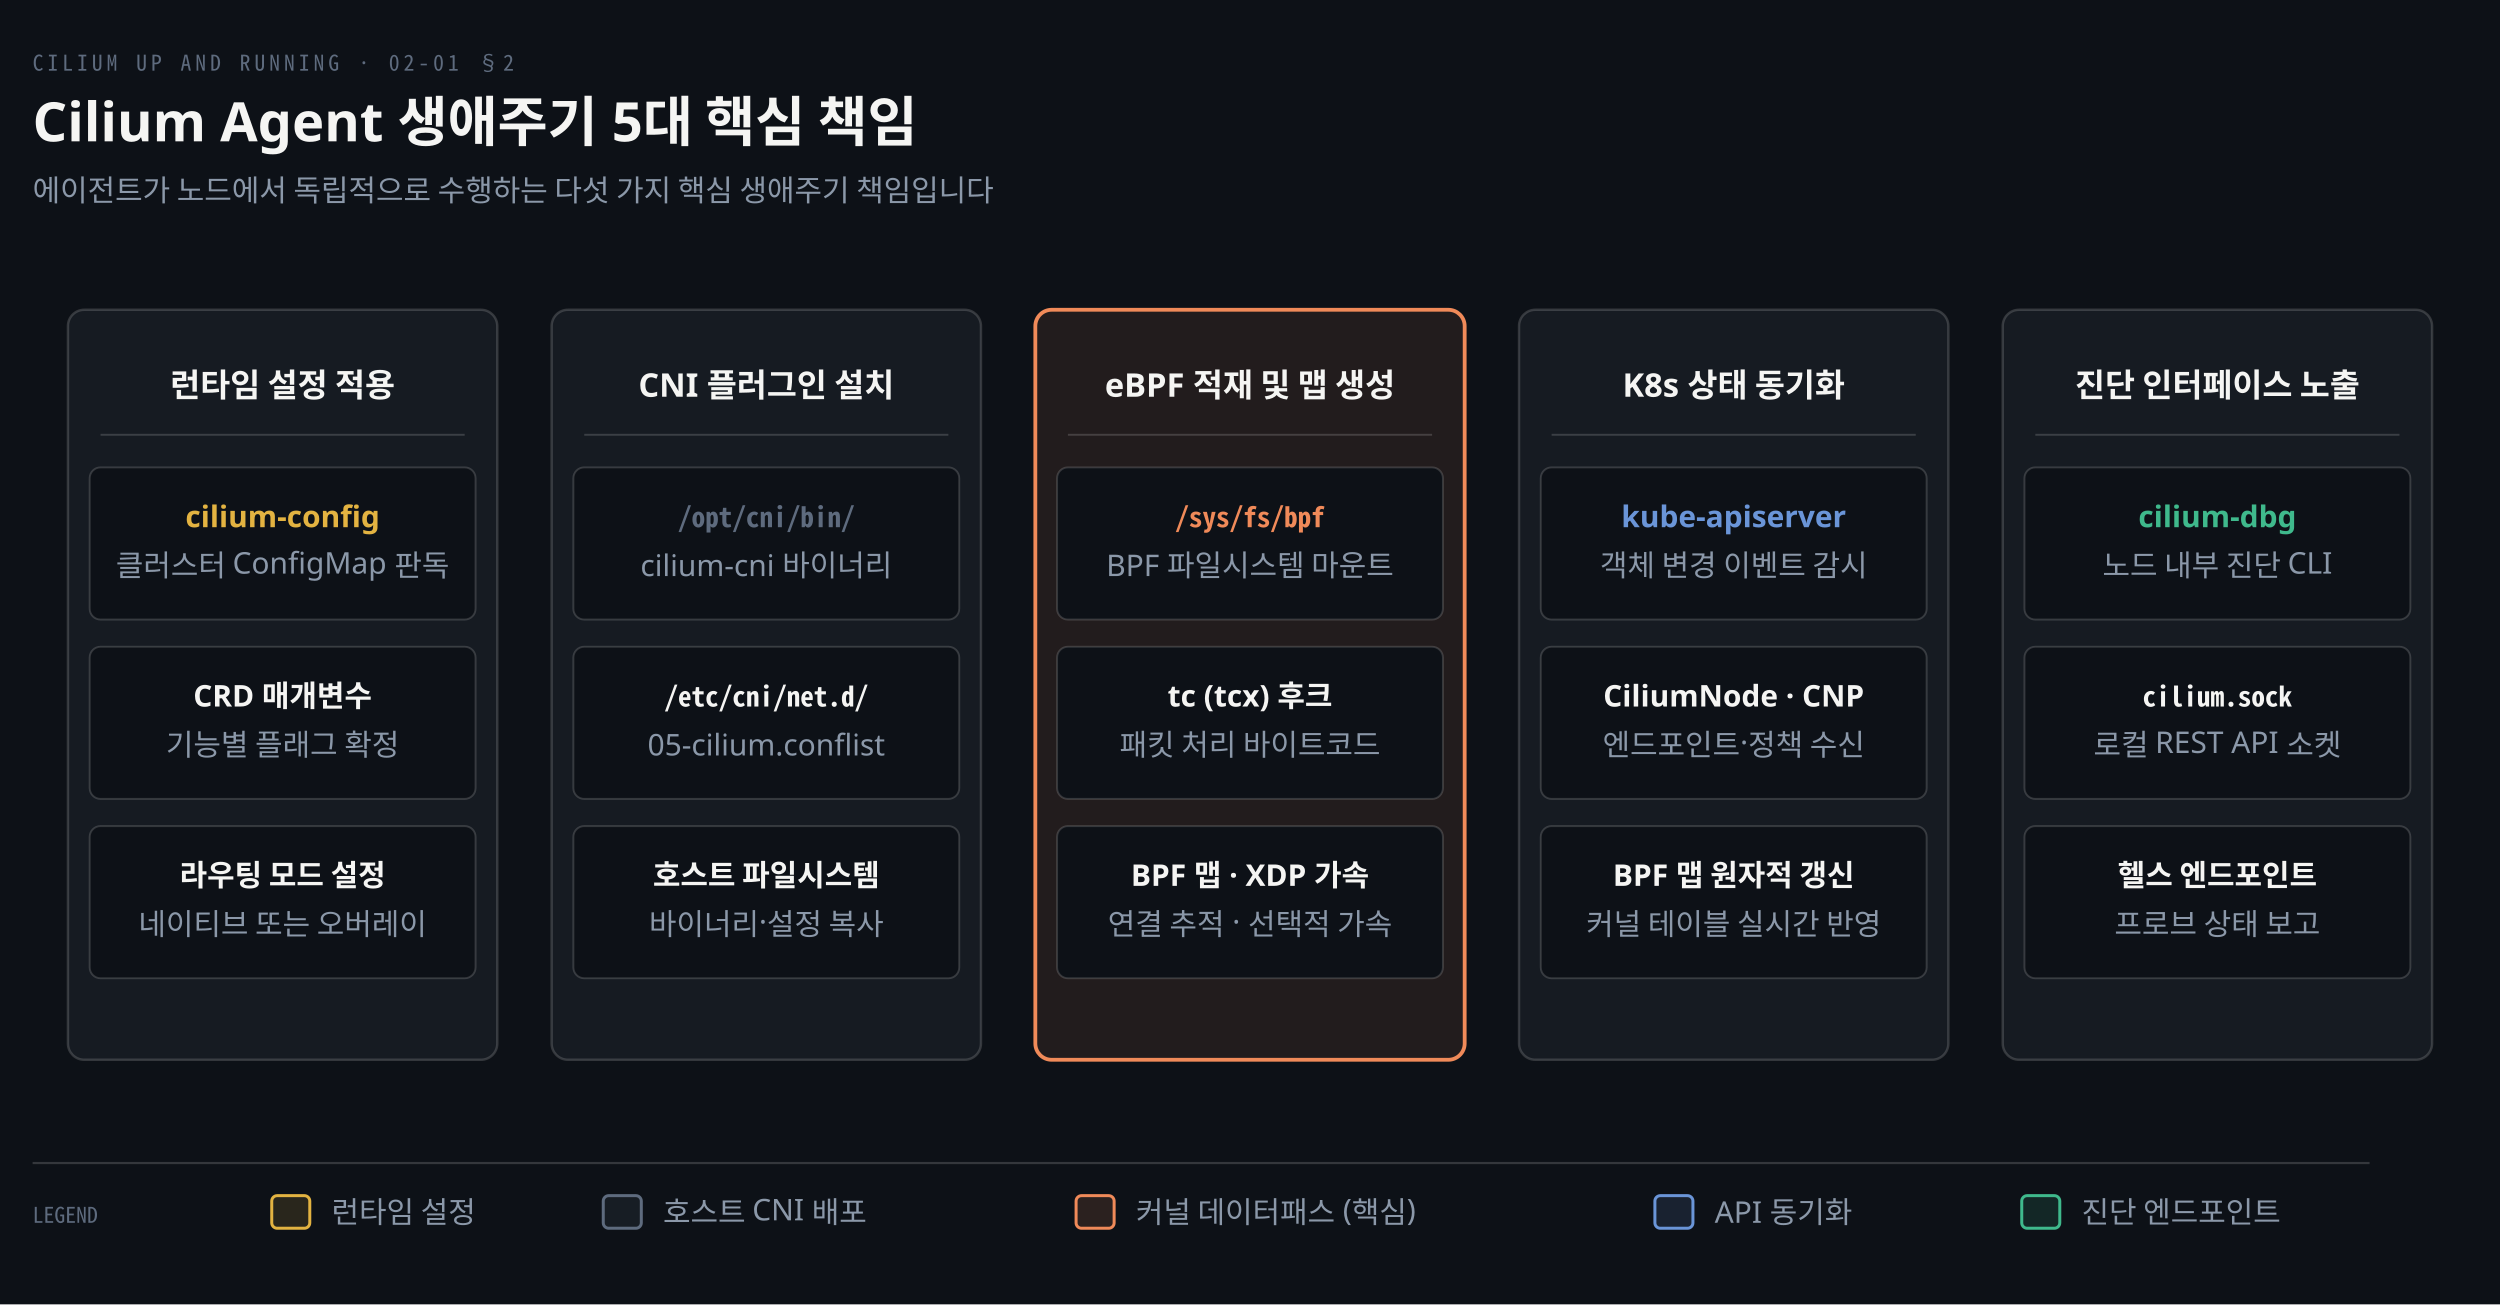
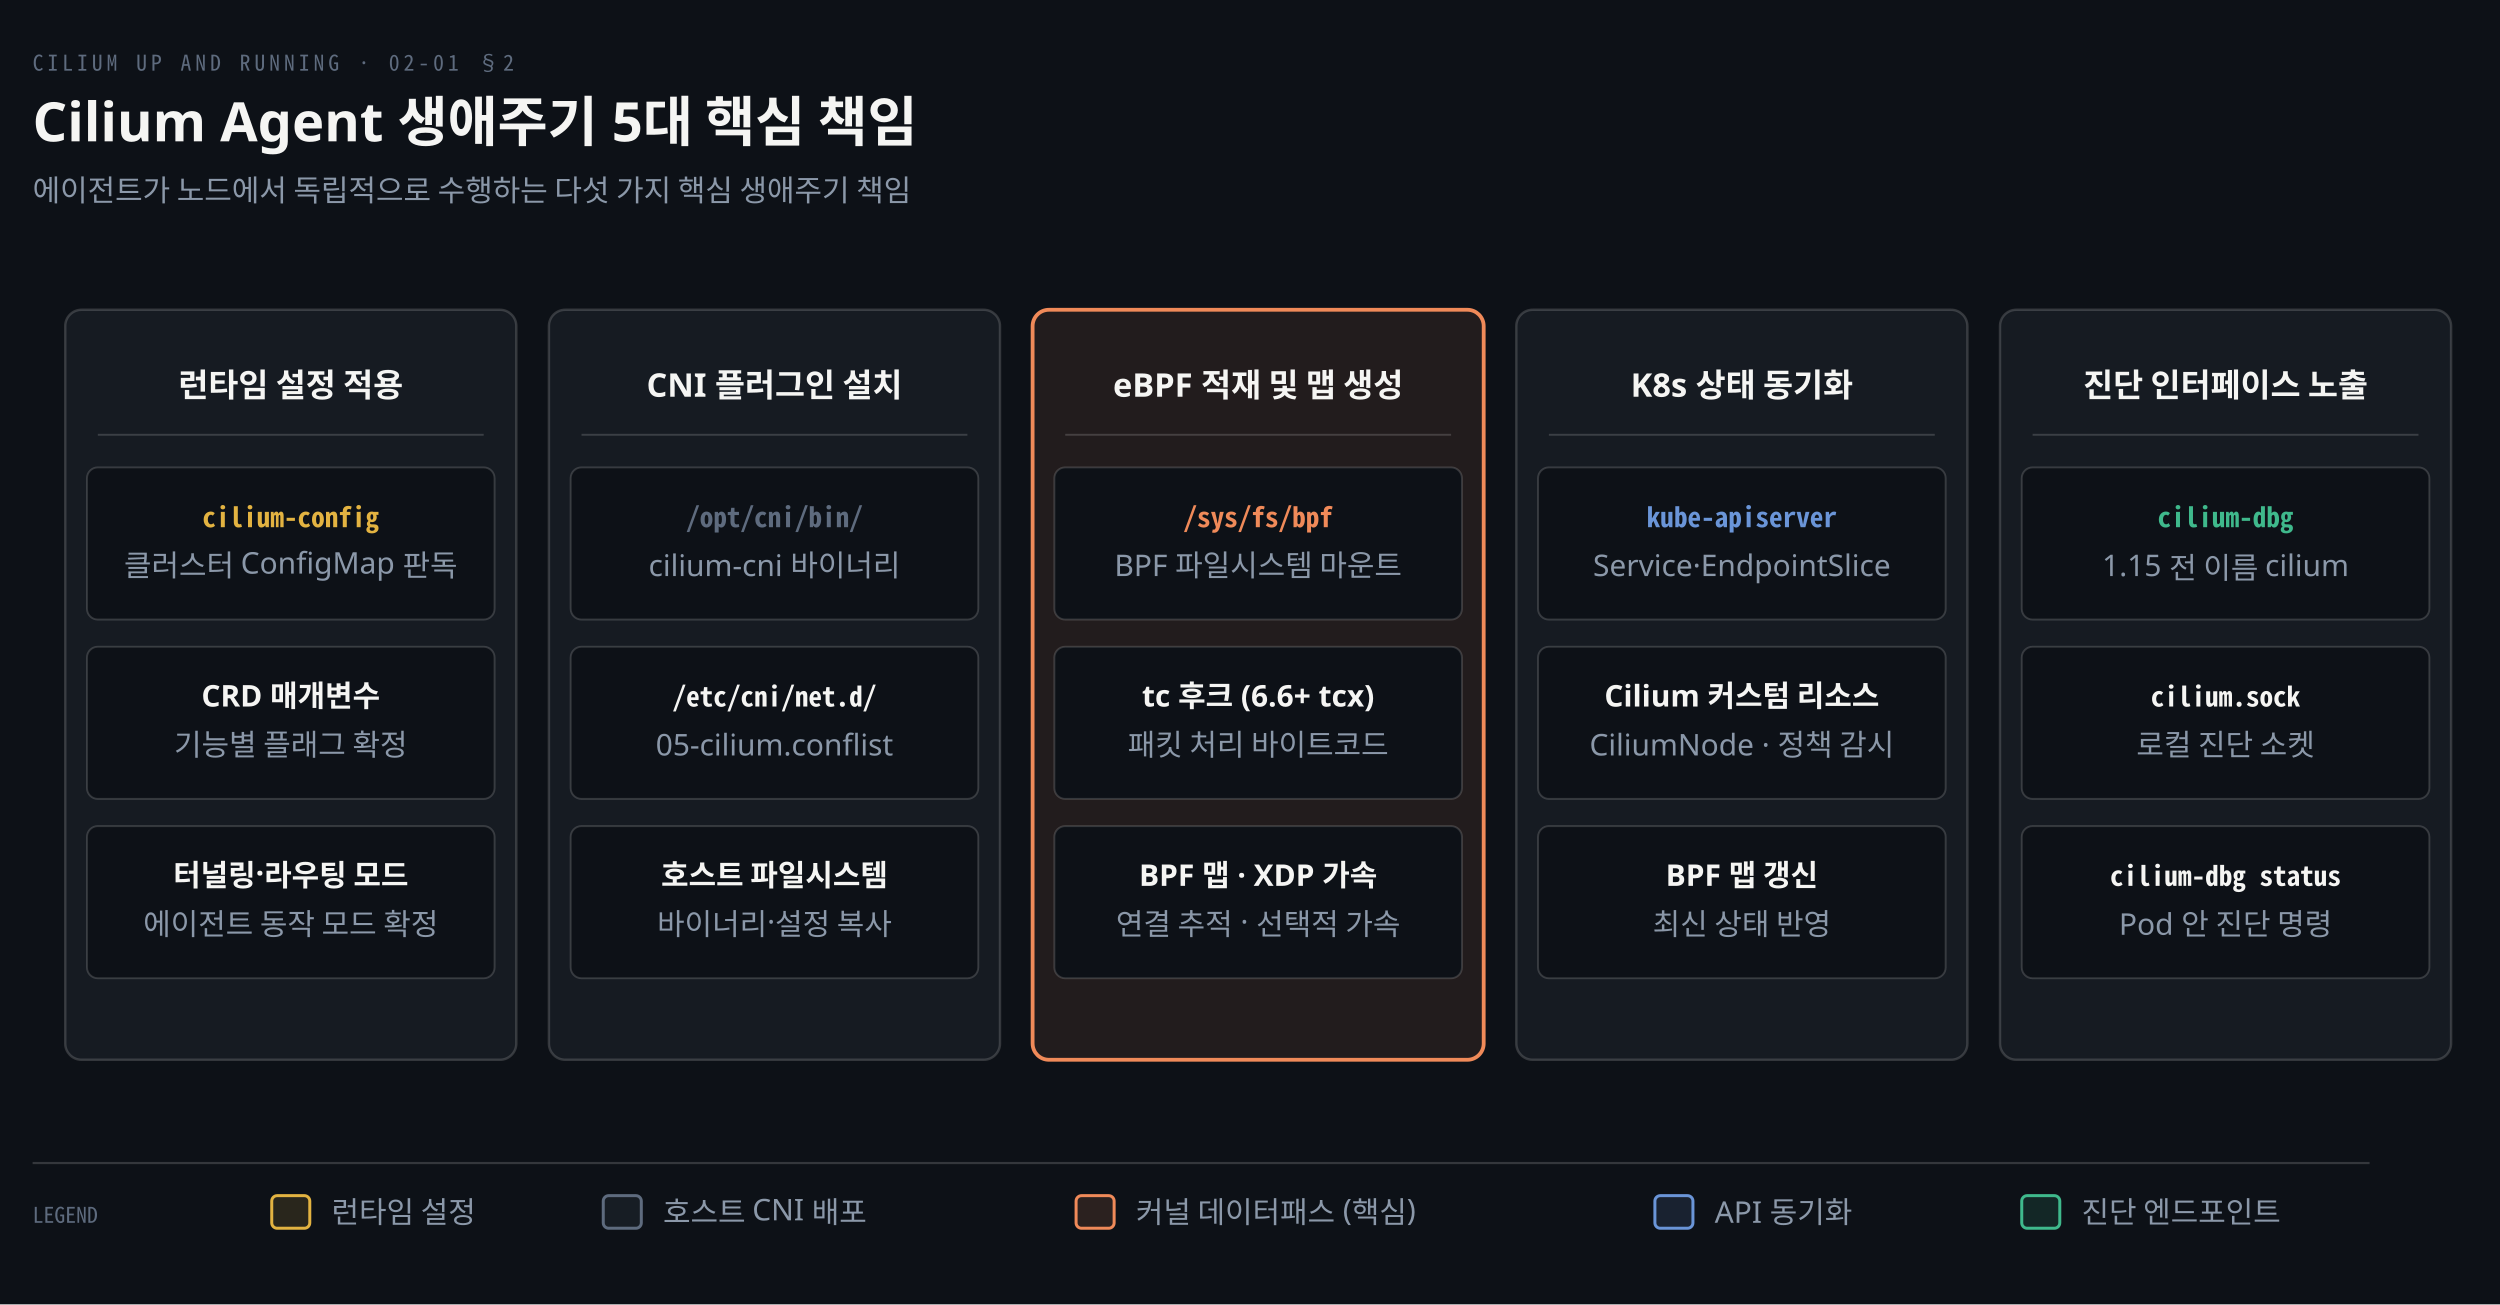
<svg xmlns="http://www.w3.org/2000/svg" viewBox="0 0 920 480" width="100%" role="img" aria-labelledby="dt dd">
  <defs>
    <marker id="ar" viewBox="0 0 8 8" refX="7" refY="4" markerWidth="6.5" markerHeight="6.5" orient="auto">
      <path d="M0 0 L8 4 L0 8 z" fill="#8B98A9" />
    </marker>
    <marker id="ok" viewBox="0 0 8 8" refX="7" refY="4" markerWidth="6.5" markerHeight="6.5" orient="auto">
      <path d="M0 0 L8 4 L0 8 z" fill="#3FB98C" />
    </marker>
    <marker id="warn" viewBox="0 0 8 8" refX="7" refY="4" markerWidth="6.5" markerHeight="6.5" orient="auto">
      <path d="M0 0 L8 4 L0 8 z" fill="#E3B341" />
    </marker>
    <marker id="bad" viewBox="0 0 8 8" refX="7" refY="4" markerWidth="6.5" markerHeight="6.5" orient="auto">
      <path d="M0 0 L8 4 L0 8 z" fill="#F0616D" />
    </marker>
    <marker id="info" viewBox="0 0 8 8" refX="7" refY="4" markerWidth="6.5" markerHeight="6.5" orient="auto">
      <path d="M0 0 L8 4 L0 8 z" fill="#6A95D8" />
    </marker>
    <marker id="acc" viewBox="0 0 8 8" refX="7" refY="4" markerWidth="6.5" markerHeight="6.5" orient="auto">
      <path d="M0 0 L8 4 L0 8 z" fill="#F08A59" />
    </marker>
    <marker id="soft" viewBox="0 0 8 8" refX="7" refY="4" markerWidth="6.5" markerHeight="6.5" orient="auto">
      <path d="M0 0 L8 4 L0 8 z" fill="#5E6B7E" />
    </marker>
  </defs>
  <rect width="920" height="480" fill="#0D1117" />
  <text x="12" y="26" font-family="'Geist Mono','Noto Sans Mono CJK KR',monospace" font-size="8" letter-spacing="0.18em" fill="#5E6B7E">CILIUM UP AND RUNNING · 02-01 §2</text>
  <text x="12" y="52" font-family="'Geist','Apple SD Gothic Neo','Noto Sans KR','Malgun Gothic',sans-serif" font-size="20" font-weight="600" fill="#F5F5F3">Cilium Agent 생애주기 5대 핵심 책임</text>
-   <text x="12" y="74" font-family="'Geist','Apple SD Gothic Neo','Noto Sans KR','Malgun Gothic',sans-serif" font-size="11" fill="#8B98A9">에이전트가 노드에서 독립적으로 수행하는 다섯 가지 핵심 생애주기 책임입니다</text>
-   <rect x="25" y="114" width="158" height="276" rx="6" fill="#161B22" stroke="rgba(191,192,192,0.22)" stroke-width="0.9" />
-   <text x="104.0" y="146" text-anchor="middle" font-family="'Geist','Apple SD Gothic Neo','Noto Sans KR','Malgun Gothic',sans-serif" font-size="12" font-weight="600" fill="#F5F5F3">런타임 설정 적용</text>
-   <line x1="37" y1="160" x2="171" y2="160" stroke="rgba(191,192,192,0.22)" stroke-width="0.7" />
-   <rect x="33" y="172" width="142" height="56" rx="4" fill="#0D1117" stroke="rgba(191,192,192,0.22)" stroke-width="0.7" />
-   <text x="104.0" y="194" text-anchor="middle" font-family="'Geist','Apple SD Gothic Neo','Noto Sans KR','Malgun Gothic',sans-serif" font-size="11" font-weight="600" fill="#E3B341">cilium-config</text>
-   <text x="104.0" y="212" text-anchor="middle" font-family="'Geist','Apple SD Gothic Neo','Noto Sans KR','Malgun Gothic',sans-serif" font-size="11" font-weight="400" fill="#8B98A9">클러스터 ConfigMap 판독</text>
-   <rect x="33" y="238" width="142" height="56" rx="4" fill="#0D1117" stroke="rgba(191,192,192,0.22)" stroke-width="0.7" />
-   <text x="104.0" y="260" text-anchor="middle" font-family="'Geist','Apple SD Gothic Neo','Noto Sans KR','Malgun Gothic',sans-serif" font-size="11" font-weight="600" fill="#F5F5F3">CRD 매개변수</text>
-   <text x="104.0" y="278" text-anchor="middle" font-family="'Geist','Apple SD Gothic Neo','Noto Sans KR','Malgun Gothic',sans-serif" font-size="11" font-weight="400" fill="#8B98A9">기능별 플래그 확정</text>
-   <rect x="33" y="304" width="142" height="56" rx="4" fill="#0D1117" stroke="rgba(191,192,192,0.22)" stroke-width="0.7" />
-   <text x="104.0" y="326" text-anchor="middle" font-family="'Geist','Apple SD Gothic Neo','Noto Sans KR','Malgun Gothic',sans-serif" font-size="11" font-weight="600" fill="#F5F5F3">라우팅 모드 설정</text>
-   <text x="104.0" y="344" text-anchor="middle" font-family="'Geist','Apple SD Gothic Neo','Noto Sans KR','Malgun Gothic',sans-serif" font-size="11" font-weight="400" fill="#8B98A9">네이티브 또는 오버레이</text>
-   <rect x="203" y="114" width="158" height="276" rx="6" fill="#161B22" stroke="rgba(191,192,192,0.22)" stroke-width="0.9" />
-   <text x="282.0" y="146" text-anchor="middle" font-family="'Geist','Apple SD Gothic Neo','Noto Sans KR','Malgun Gothic',sans-serif" font-size="12" font-weight="600" fill="#F5F5F3">CNI 플러그인 설치</text>
-   <line x1="215" y1="160" x2="349" y2="160" stroke="rgba(191,192,192,0.22)" stroke-width="0.7" />
-   <rect x="211" y="172" width="142" height="56" rx="4" fill="#0D1117" stroke="rgba(191,192,192,0.22)" stroke-width="0.7" />
-   <text x="282.0" y="194" text-anchor="middle" font-family="'Geist Mono','Noto Sans Mono CJK KR',monospace" font-size="10" font-weight="600" fill="#5E6B7E">/opt/cni/bin/</text>
-   <text x="282.0" y="212" text-anchor="middle" font-family="'Geist','Apple SD Gothic Neo','Noto Sans KR','Malgun Gothic',sans-serif" font-size="11" font-weight="400" fill="#8B98A9">cilium-cni 바이너리</text>
-   <rect x="211" y="238" width="142" height="56" rx="4" fill="#0D1117" stroke="rgba(191,192,192,0.22)" stroke-width="0.7" />
-   <text x="282.0" y="260" text-anchor="middle" font-family="'Geist Mono','Noto Sans Mono CJK KR',monospace" font-size="10" font-weight="600" fill="#F5F5F3">/etc/cni/net.d/</text>
-   <text x="282.0" y="278" text-anchor="middle" font-family="'Geist','Apple SD Gothic Neo','Noto Sans KR','Malgun Gothic',sans-serif" font-size="11" font-weight="400" fill="#8B98A9">05-cilium.conflist</text>
-   <rect x="211" y="304" width="142" height="56" rx="4" fill="#0D1117" stroke="rgba(191,192,192,0.22)" stroke-width="0.7" />
-   <text x="282.0" y="326" text-anchor="middle" font-family="'Geist','Apple SD Gothic Neo','Noto Sans KR','Malgun Gothic',sans-serif" font-size="11" font-weight="600" fill="#F5F5F3">호스트 파일시스템</text>
-   <text x="282.0" y="344" text-anchor="middle" font-family="'Geist','Apple SD Gothic Neo','Noto Sans KR','Malgun Gothic',sans-serif" font-size="11" font-weight="400" fill="#8B98A9">바이너리·설정 복사</text>
-   <rect x="381" y="114" width="158" height="276" rx="6" fill="#F08A5918" stroke="#F08A59" stroke-width="1.4" />
-   <text x="460.0" y="146" text-anchor="middle" font-family="'Geist','Apple SD Gothic Neo','Noto Sans KR','Malgun Gothic',sans-serif" font-size="12" font-weight="600" fill="#F5F5F3">eBPF 적재 및 맵 생성</text>
-   <line x1="393" y1="160" x2="527" y2="160" stroke="rgba(191,192,192,0.22)" stroke-width="0.7" />
-   <rect x="389" y="172" width="142" height="56" rx="4" fill="#0D1117" stroke="rgba(191,192,192,0.22)" stroke-width="0.7" />
-   <text x="460.0" y="194" text-anchor="middle" font-family="'Geist Mono','Noto Sans Mono CJK KR',monospace" font-size="10" font-weight="600" fill="#F08A59">/sys/fs/bpf</text>
-   <text x="460.0" y="212" text-anchor="middle" font-family="'Geist','Apple SD Gothic Neo','Noto Sans KR','Malgun Gothic',sans-serif" font-size="11" font-weight="400" fill="#8B98A9">BPF 파일시스템 마운트</text>
-   <rect x="389" y="238" width="142" height="56" rx="4" fill="#0D1117" stroke="rgba(191,192,192,0.22)" stroke-width="0.7" />
-   <text x="460.0" y="260" text-anchor="middle" font-family="'Geist','Apple SD Gothic Neo','Noto Sans KR','Malgun Gothic',sans-serif" font-size="11" font-weight="600" fill="#F5F5F3">tc (tcx) 후크</text>
-   <text x="460.0" y="278" text-anchor="middle" font-family="'Geist','Apple SD Gothic Neo','Noto Sans KR','Malgun Gothic',sans-serif" font-size="11" font-weight="400" fill="#8B98A9">패킷 처리 바이트코드</text>
-   <rect x="389" y="304" width="142" height="56" rx="4" fill="#0D1117" stroke="rgba(191,192,192,0.22)" stroke-width="0.7" />
-   <text x="460.0" y="326" text-anchor="middle" font-family="'Geist','Apple SD Gothic Neo','Noto Sans KR','Malgun Gothic',sans-serif" font-size="11" font-weight="600" fill="#F5F5F3">BPF 맵 · XDP 가속</text>
-   <text x="460.0" y="344" text-anchor="middle" font-family="'Geist','Apple SD Gothic Neo','Noto Sans KR','Malgun Gothic',sans-serif" font-size="11" font-weight="400" fill="#8B98A9">연결 추적 · 선택적 가속</text>
-   <rect x="559" y="114" width="158" height="276" rx="6" fill="#161B22" stroke="rgba(191,192,192,0.22)" stroke-width="0.9" />
-   <text x="638.0" y="146" text-anchor="middle" font-family="'Geist','Apple SD Gothic Neo','Noto Sans KR','Malgun Gothic',sans-serif" font-size="12" font-weight="600" fill="#F5F5F3">K8s 상태 동기화</text>
-   <line x1="571" y1="160" x2="705" y2="160" stroke="rgba(191,192,192,0.22)" stroke-width="0.7" />
-   <rect x="567" y="172" width="142" height="56" rx="4" fill="#0D1117" stroke="rgba(191,192,192,0.22)" stroke-width="0.7" />
-   <text x="638.0" y="194" text-anchor="middle" font-family="'Geist','Apple SD Gothic Neo','Noto Sans KR','Malgun Gothic',sans-serif" font-size="11" font-weight="600" fill="#6A95D8">kube-apiserver</text>
-   <text x="638.0" y="212" text-anchor="middle" font-family="'Geist','Apple SD Gothic Neo','Noto Sans KR','Malgun Gothic',sans-serif" font-size="11" font-weight="400" fill="#8B98A9">객체 변경 이벤트 감시</text>
-   <rect x="567" y="238" width="142" height="56" rx="4" fill="#0D1117" stroke="rgba(191,192,192,0.22)" stroke-width="0.7" />
-   <text x="638.0" y="260" text-anchor="middle" font-family="'Geist','Apple SD Gothic Neo','Noto Sans KR','Malgun Gothic',sans-serif" font-size="11" font-weight="600" fill="#F5F5F3">CiliumNode · CNP</text>
-   <text x="638.0" y="278" text-anchor="middle" font-family="'Geist','Apple SD Gothic Neo','Noto Sans KR','Malgun Gothic',sans-serif" font-size="11" font-weight="400" fill="#8B98A9">엔드포인트·정책 수신</text>
-   <rect x="567" y="304" width="142" height="56" rx="4" fill="#0D1117" stroke="rgba(191,192,192,0.22)" stroke-width="0.7" />
-   <text x="638.0" y="326" text-anchor="middle" font-family="'Geist','Apple SD Gothic Neo','Noto Sans KR','Malgun Gothic',sans-serif" font-size="11" font-weight="600" fill="#F5F5F3">BPF 맵 원자적 갱신</text>
-   <text x="638.0" y="344" text-anchor="middle" font-family="'Geist','Apple SD Gothic Neo','Noto Sans KR','Malgun Gothic',sans-serif" font-size="11" font-weight="400" fill="#8B98A9">커널 테이블 실시간 반영</text>
-   <rect x="737" y="114" width="158" height="276" rx="6" fill="#161B22" stroke="rgba(191,192,192,0.22)" stroke-width="0.9" />
-   <text x="816.0" y="146" text-anchor="middle" font-family="'Geist','Apple SD Gothic Neo','Noto Sans KR','Malgun Gothic',sans-serif" font-size="12" font-weight="600" fill="#F5F5F3">진단 인터페이스 노출</text>
-   <line x1="749" y1="160" x2="883" y2="160" stroke="rgba(191,192,192,0.22)" stroke-width="0.7" />
-   <rect x="745" y="172" width="142" height="56" rx="4" fill="#0D1117" stroke="rgba(191,192,192,0.22)" stroke-width="0.7" />
-   <text x="816.0" y="194" text-anchor="middle" font-family="'Geist','Apple SD Gothic Neo','Noto Sans KR','Malgun Gothic',sans-serif" font-size="11" font-weight="600" fill="#3FB98C">cilium-dbg</text>
-   <text x="816.0" y="212" text-anchor="middle" font-family="'Geist','Apple SD Gothic Neo','Noto Sans KR','Malgun Gothic',sans-serif" font-size="11" font-weight="400" fill="#8B98A9">노드 내부 진단 CLI</text>
-   <rect x="745" y="238" width="142" height="56" rx="4" fill="#0D1117" stroke="rgba(191,192,192,0.22)" stroke-width="0.7" />
-   <text x="816.0" y="260" text-anchor="middle" font-family="'Geist Mono','Noto Sans Mono CJK KR',monospace" font-size="10" font-weight="600" fill="#F5F5F3">cilium.sock</text>
-   <text x="816.0" y="278" text-anchor="middle" font-family="'Geist','Apple SD Gothic Neo','Noto Sans KR','Malgun Gothic',sans-serif" font-size="11" font-weight="400" fill="#8B98A9">로컬 REST API 소켓</text>
-   <rect x="745" y="304" width="142" height="56" rx="4" fill="#0D1117" stroke="rgba(191,192,192,0.22)" stroke-width="0.7" />
-   <text x="816.0" y="326" text-anchor="middle" font-family="'Geist','Apple SD Gothic Neo','Noto Sans KR','Malgun Gothic',sans-serif" font-size="11" font-weight="600" fill="#F5F5F3">헬스 엔드포인트</text>
-   <text x="816.0" y="344" text-anchor="middle" font-family="'Geist','Apple SD Gothic Neo','Noto Sans KR','Malgun Gothic',sans-serif" font-size="11" font-weight="400" fill="#8B98A9">프로브 상태 보고</text>
+   <text x="12" y="74" font-family="'Geist','Apple SD Gothic Neo','Noto Sans KR','Malgun Gothic',sans-serif" font-size="11" fill="#8B98A9">에이전트가 노드에서 독립적으로 수행하는 다섯 가지 핵심 생애주기 책임</text>
+   <rect x="24" y="114" width="166" height="276" rx="6" fill="#161B22" stroke="rgba(191,192,192,0.22)" stroke-width="0.9" />
+   <text x="107.0" y="146" text-anchor="middle" font-family="'Geist','Apple SD Gothic Neo','Noto Sans KR','Malgun Gothic',sans-serif" font-size="12" font-weight="600" fill="#F5F5F3">런타임 설정 적용</text>
+   <line x1="36" y1="160" x2="178" y2="160" stroke="rgba(191,192,192,0.22)" stroke-width="0.7" />
+   <rect x="32" y="172" width="150" height="56" rx="4" fill="#0D1117" stroke="rgba(191,192,192,0.22)" stroke-width="0.7" />
+   <text x="107.0" y="194" text-anchor="middle" font-family="'Geist Mono','Noto Sans Mono CJK KR',monospace" font-size="10" font-weight="600" fill="#E3B341">cilium-config</text>
+   <text x="107.0" y="212" text-anchor="middle" font-family="'Geist','Apple SD Gothic Neo','Noto Sans KR','Malgun Gothic',sans-serif" font-size="11" font-weight="400" fill="#8B98A9">클러스터 ConfigMap 판독</text>
+   <rect x="32" y="238" width="150" height="56" rx="4" fill="#0D1117" stroke="rgba(191,192,192,0.22)" stroke-width="0.7" />
+   <text x="107.0" y="260" text-anchor="middle" font-family="'Geist','Apple SD Gothic Neo','Noto Sans KR','Malgun Gothic',sans-serif" font-size="11" font-weight="600" fill="#F5F5F3">CRD 매개변수</text>
+   <text x="107.0" y="278" text-anchor="middle" font-family="'Geist','Apple SD Gothic Neo','Noto Sans KR','Malgun Gothic',sans-serif" font-size="11" font-weight="400" fill="#8B98A9">기능별 플래그 확정</text>
+   <rect x="32" y="304" width="150" height="56" rx="4" fill="#0D1117" stroke="rgba(191,192,192,0.22)" stroke-width="0.7" />
+   <text x="107.0" y="326" text-anchor="middle" font-family="'Geist','Apple SD Gothic Neo','Noto Sans KR','Malgun Gothic',sans-serif" font-size="11" font-weight="600" fill="#F5F5F3">터널링·라우팅 모드</text>
+   <text x="107.0" y="344" text-anchor="middle" font-family="'Geist','Apple SD Gothic Neo','Noto Sans KR','Malgun Gothic',sans-serif" font-size="11" font-weight="400" fill="#8B98A9">에이전트 동작 모드 확정</text>
+   <rect x="202" y="114" width="166" height="276" rx="6" fill="#161B22" stroke="rgba(191,192,192,0.22)" stroke-width="0.9" />
+   <text x="285.0" y="146" text-anchor="middle" font-family="'Geist','Apple SD Gothic Neo','Noto Sans KR','Malgun Gothic',sans-serif" font-size="12" font-weight="600" fill="#F5F5F3">CNI 플러그인 설치</text>
+   <line x1="214" y1="160" x2="356" y2="160" stroke="rgba(191,192,192,0.22)" stroke-width="0.7" />
+   <rect x="210" y="172" width="150" height="56" rx="4" fill="#0D1117" stroke="rgba(191,192,192,0.22)" stroke-width="0.7" />
+   <text x="285.0" y="194" text-anchor="middle" font-family="'Geist Mono','Noto Sans Mono CJK KR',monospace" font-size="10" font-weight="600" fill="#5E6B7E">/opt/cni/bin/</text>
+   <text x="285.0" y="212" text-anchor="middle" font-family="'Geist','Apple SD Gothic Neo','Noto Sans KR','Malgun Gothic',sans-serif" font-size="11" font-weight="400" fill="#8B98A9">cilium-cni 바이너리</text>
+   <rect x="210" y="238" width="150" height="56" rx="4" fill="#0D1117" stroke="rgba(191,192,192,0.22)" stroke-width="0.7" />
+   <text x="285.0" y="260" text-anchor="middle" font-family="'Geist Mono','Noto Sans Mono CJK KR',monospace" font-size="10" font-weight="600" fill="#F5F5F3">/etc/cni/net.d/</text>
+   <text x="285.0" y="278" text-anchor="middle" font-family="'Geist','Apple SD Gothic Neo','Noto Sans KR','Malgun Gothic',sans-serif" font-size="11" font-weight="400" fill="#8B98A9">05-cilium.conflist</text>
+   <rect x="210" y="304" width="150" height="56" rx="4" fill="#0D1117" stroke="rgba(191,192,192,0.22)" stroke-width="0.7" />
+   <text x="285.0" y="326" text-anchor="middle" font-family="'Geist','Apple SD Gothic Neo','Noto Sans KR','Malgun Gothic',sans-serif" font-size="11" font-weight="600" fill="#F5F5F3">호스트 파일시스템</text>
+   <text x="285.0" y="344" text-anchor="middle" font-family="'Geist','Apple SD Gothic Neo','Noto Sans KR','Malgun Gothic',sans-serif" font-size="11" font-weight="400" fill="#8B98A9">바이너리·설정 복사</text>
+   <rect x="380" y="114" width="166" height="276" rx="6" fill="#F08A5918" stroke="#F08A59" stroke-width="1.4" />
+   <text x="463.0" y="146" text-anchor="middle" font-family="'Geist','Apple SD Gothic Neo','Noto Sans KR','Malgun Gothic',sans-serif" font-size="12" font-weight="600" fill="#F5F5F3">eBPF 적재 및 맵 생성</text>
+   <line x1="392" y1="160" x2="534" y2="160" stroke="rgba(191,192,192,0.22)" stroke-width="0.7" />
+   <rect x="388" y="172" width="150" height="56" rx="4" fill="#0D1117" stroke="rgba(191,192,192,0.22)" stroke-width="0.7" />
+   <text x="463.0" y="194" text-anchor="middle" font-family="'Geist Mono','Noto Sans Mono CJK KR',monospace" font-size="10" font-weight="600" fill="#F08A59">/sys/fs/bpf</text>
+   <text x="463.0" y="212" text-anchor="middle" font-family="'Geist','Apple SD Gothic Neo','Noto Sans KR','Malgun Gothic',sans-serif" font-size="11" font-weight="400" fill="#8B98A9">BPF 파일시스템 마운트</text>
+   <rect x="388" y="238" width="150" height="56" rx="4" fill="#0D1117" stroke="rgba(191,192,192,0.22)" stroke-width="0.7" />
+   <text x="463.0" y="260" text-anchor="middle" font-family="'Geist','Apple SD Gothic Neo','Noto Sans KR','Malgun Gothic',sans-serif" font-size="11" font-weight="600" fill="#F5F5F3">tc 후크 (6.6+ tcx)</text>
+   <text x="463.0" y="278" text-anchor="middle" font-family="'Geist','Apple SD Gothic Neo','Noto Sans KR','Malgun Gothic',sans-serif" font-size="11" font-weight="400" fill="#8B98A9">패킷 처리 바이트코드</text>
+   <rect x="388" y="304" width="150" height="56" rx="4" fill="#0D1117" stroke="rgba(191,192,192,0.22)" stroke-width="0.7" />
+   <text x="463.0" y="326" text-anchor="middle" font-family="'Geist','Apple SD Gothic Neo','Noto Sans KR','Malgun Gothic',sans-serif" font-size="11" font-weight="600" fill="#F5F5F3">BPF 맵 · XDP 가속</text>
+   <text x="463.0" y="344" text-anchor="middle" font-family="'Geist','Apple SD Gothic Neo','Noto Sans KR','Malgun Gothic',sans-serif" font-size="11" font-weight="400" fill="#8B98A9">연결 추적 · 선택적 가속</text>
+   <rect x="558" y="114" width="166" height="276" rx="6" fill="#161B22" stroke="rgba(191,192,192,0.22)" stroke-width="0.9" />
+   <text x="641.0" y="146" text-anchor="middle" font-family="'Geist','Apple SD Gothic Neo','Noto Sans KR','Malgun Gothic',sans-serif" font-size="12" font-weight="600" fill="#F5F5F3">K8s 상태 동기화</text>
+   <line x1="570" y1="160" x2="712" y2="160" stroke="rgba(191,192,192,0.22)" stroke-width="0.7" />
+   <rect x="566" y="172" width="150" height="56" rx="4" fill="#0D1117" stroke="rgba(191,192,192,0.22)" stroke-width="0.7" />
+   <text x="641.0" y="194" text-anchor="middle" font-family="'Geist Mono','Noto Sans Mono CJK KR',monospace" font-size="10" font-weight="600" fill="#6A95D8">kube-apiserver</text>
+   <text x="641.0" y="212" text-anchor="middle" font-family="'Geist','Apple SD Gothic Neo','Noto Sans KR','Malgun Gothic',sans-serif" font-size="11" font-weight="400" fill="#8B98A9">Service·EndpointSlice</text>
+   <rect x="566" y="238" width="150" height="56" rx="4" fill="#0D1117" stroke="rgba(191,192,192,0.22)" stroke-width="0.7" />
+   <text x="641.0" y="260" text-anchor="middle" font-family="'Geist','Apple SD Gothic Neo','Noto Sans KR','Malgun Gothic',sans-serif" font-size="11" font-weight="600" fill="#F5F5F3">Cilium 커스텀 리소스</text>
+   <text x="641.0" y="278" text-anchor="middle" font-family="'Geist','Apple SD Gothic Neo','Noto Sans KR','Malgun Gothic',sans-serif" font-size="11" font-weight="400" fill="#8B98A9">CiliumNode · 정책 감시</text>
+   <rect x="566" y="304" width="150" height="56" rx="4" fill="#0D1117" stroke="rgba(191,192,192,0.22)" stroke-width="0.7" />
+   <text x="641.0" y="326" text-anchor="middle" font-family="'Geist','Apple SD Gothic Neo','Noto Sans KR','Malgun Gothic',sans-serif" font-size="11" font-weight="600" fill="#F5F5F3">BPF 맵 갱신</text>
+   <text x="641.0" y="344" text-anchor="middle" font-family="'Geist','Apple SD Gothic Neo','Noto Sans KR','Malgun Gothic',sans-serif" font-size="11" font-weight="400" fill="#8B98A9">최신 상태 반영</text>
+   <rect x="736" y="114" width="166" height="276" rx="6" fill="#161B22" stroke="rgba(191,192,192,0.22)" stroke-width="0.9" />
+   <text x="819.0" y="146" text-anchor="middle" font-family="'Geist','Apple SD Gothic Neo','Noto Sans KR','Malgun Gothic',sans-serif" font-size="12" font-weight="600" fill="#F5F5F3">진단 인터페이스 노출</text>
+   <line x1="748" y1="160" x2="890" y2="160" stroke="rgba(191,192,192,0.22)" stroke-width="0.7" />
+   <rect x="744" y="172" width="150" height="56" rx="4" fill="#0D1117" stroke="rgba(191,192,192,0.22)" stroke-width="0.7" />
+   <text x="819.0" y="194" text-anchor="middle" font-family="'Geist Mono','Noto Sans Mono CJK KR',monospace" font-size="10" font-weight="600" fill="#3FB98C">cilium-dbg</text>
+   <text x="819.0" y="212" text-anchor="middle" font-family="'Geist','Apple SD Gothic Neo','Noto Sans KR','Malgun Gothic',sans-serif" font-size="11" font-weight="400" fill="#8B98A9">1.15 전 이름 cilium</text>
+   <rect x="744" y="238" width="150" height="56" rx="4" fill="#0D1117" stroke="rgba(191,192,192,0.22)" stroke-width="0.7" />
+   <text x="819.0" y="260" text-anchor="middle" font-family="'Geist Mono','Noto Sans Mono CJK KR',monospace" font-size="10" font-weight="600" fill="#F5F5F3">cilium.sock</text>
+   <text x="819.0" y="278" text-anchor="middle" font-family="'Geist','Apple SD Gothic Neo','Noto Sans KR','Malgun Gothic',sans-serif" font-size="11" font-weight="400" fill="#8B98A9">로컬 진단 소켓</text>
+   <rect x="744" y="304" width="150" height="56" rx="4" fill="#0D1117" stroke="rgba(191,192,192,0.22)" stroke-width="0.7" />
+   <text x="819.0" y="326" text-anchor="middle" font-family="'Geist Mono','Noto Sans Mono CJK KR',monospace" font-size="10" font-weight="600" fill="#F5F5F3">cilium-dbg status</text>
+   <text x="819.0" y="344" text-anchor="middle" font-family="'Geist','Apple SD Gothic Neo','Noto Sans KR','Malgun Gothic',sans-serif" font-size="11" font-weight="400" fill="#8B98A9">Pod 안 진단 명령</text>
  <line x1="12" y1="428" x2="872" y2="428" stroke="rgba(191,192,192,0.22)" stroke-width="0.8" />
  <text x="12" y="450" text-anchor="start" font-family="'Geist Mono','Noto Sans Mono CJK KR',monospace" font-size="8" font-weight="400" fill="#5E6B7E">LEGEND</text>
  <rect x="100" y="440" width="14" height="12" rx="2" fill="#E3B34122" stroke="#E3B341" stroke-width="1.1" />
  <text x="122" y="450" text-anchor="start" font-family="'Geist','Apple SD Gothic Neo','Noto Sans KR','Malgun Gothic',sans-serif" font-size="11" font-weight="400" fill="#8B98A9">런타임 설정</text>
  <rect x="222" y="440" width="14" height="12" rx="2" fill="#5E6B7E22" stroke="#5E6B7E" stroke-width="1.1" />
  <text x="244" y="450" text-anchor="start" font-family="'Geist','Apple SD Gothic Neo','Noto Sans KR','Malgun Gothic',sans-serif" font-size="11" font-weight="400" fill="#8B98A9">호스트 CNI 배포</text>
  <rect x="396" y="440" width="14" height="12" rx="2" fill="#F08A5922" stroke="#F08A59" stroke-width="1.1" />
  <text x="418" y="450" text-anchor="start" font-family="'Geist','Apple SD Gothic Neo','Noto Sans KR','Malgun Gothic',sans-serif" font-size="11" font-weight="400" fill="#8B98A9">커널 데이터패스 (핵심)</text>
  <rect x="609" y="440" width="14" height="12" rx="2" fill="#6A95D822" stroke="#6A95D8" stroke-width="1.1" />
  <text x="631" y="450" text-anchor="start" font-family="'Geist','Apple SD Gothic Neo','Noto Sans KR','Malgun Gothic',sans-serif" font-size="11" font-weight="400" fill="#8B98A9">API 동기화</text>
  <rect x="744" y="440" width="14" height="12" rx="2" fill="#3FB98C22" stroke="#3FB98C" stroke-width="1.1" />
  <text x="766" y="450" text-anchor="start" font-family="'Geist','Apple SD Gothic Neo','Noto Sans KR','Malgun Gothic',sans-serif" font-size="11" font-weight="400" fill="#8B98A9">진단 엔드포인트</text>
</svg>
